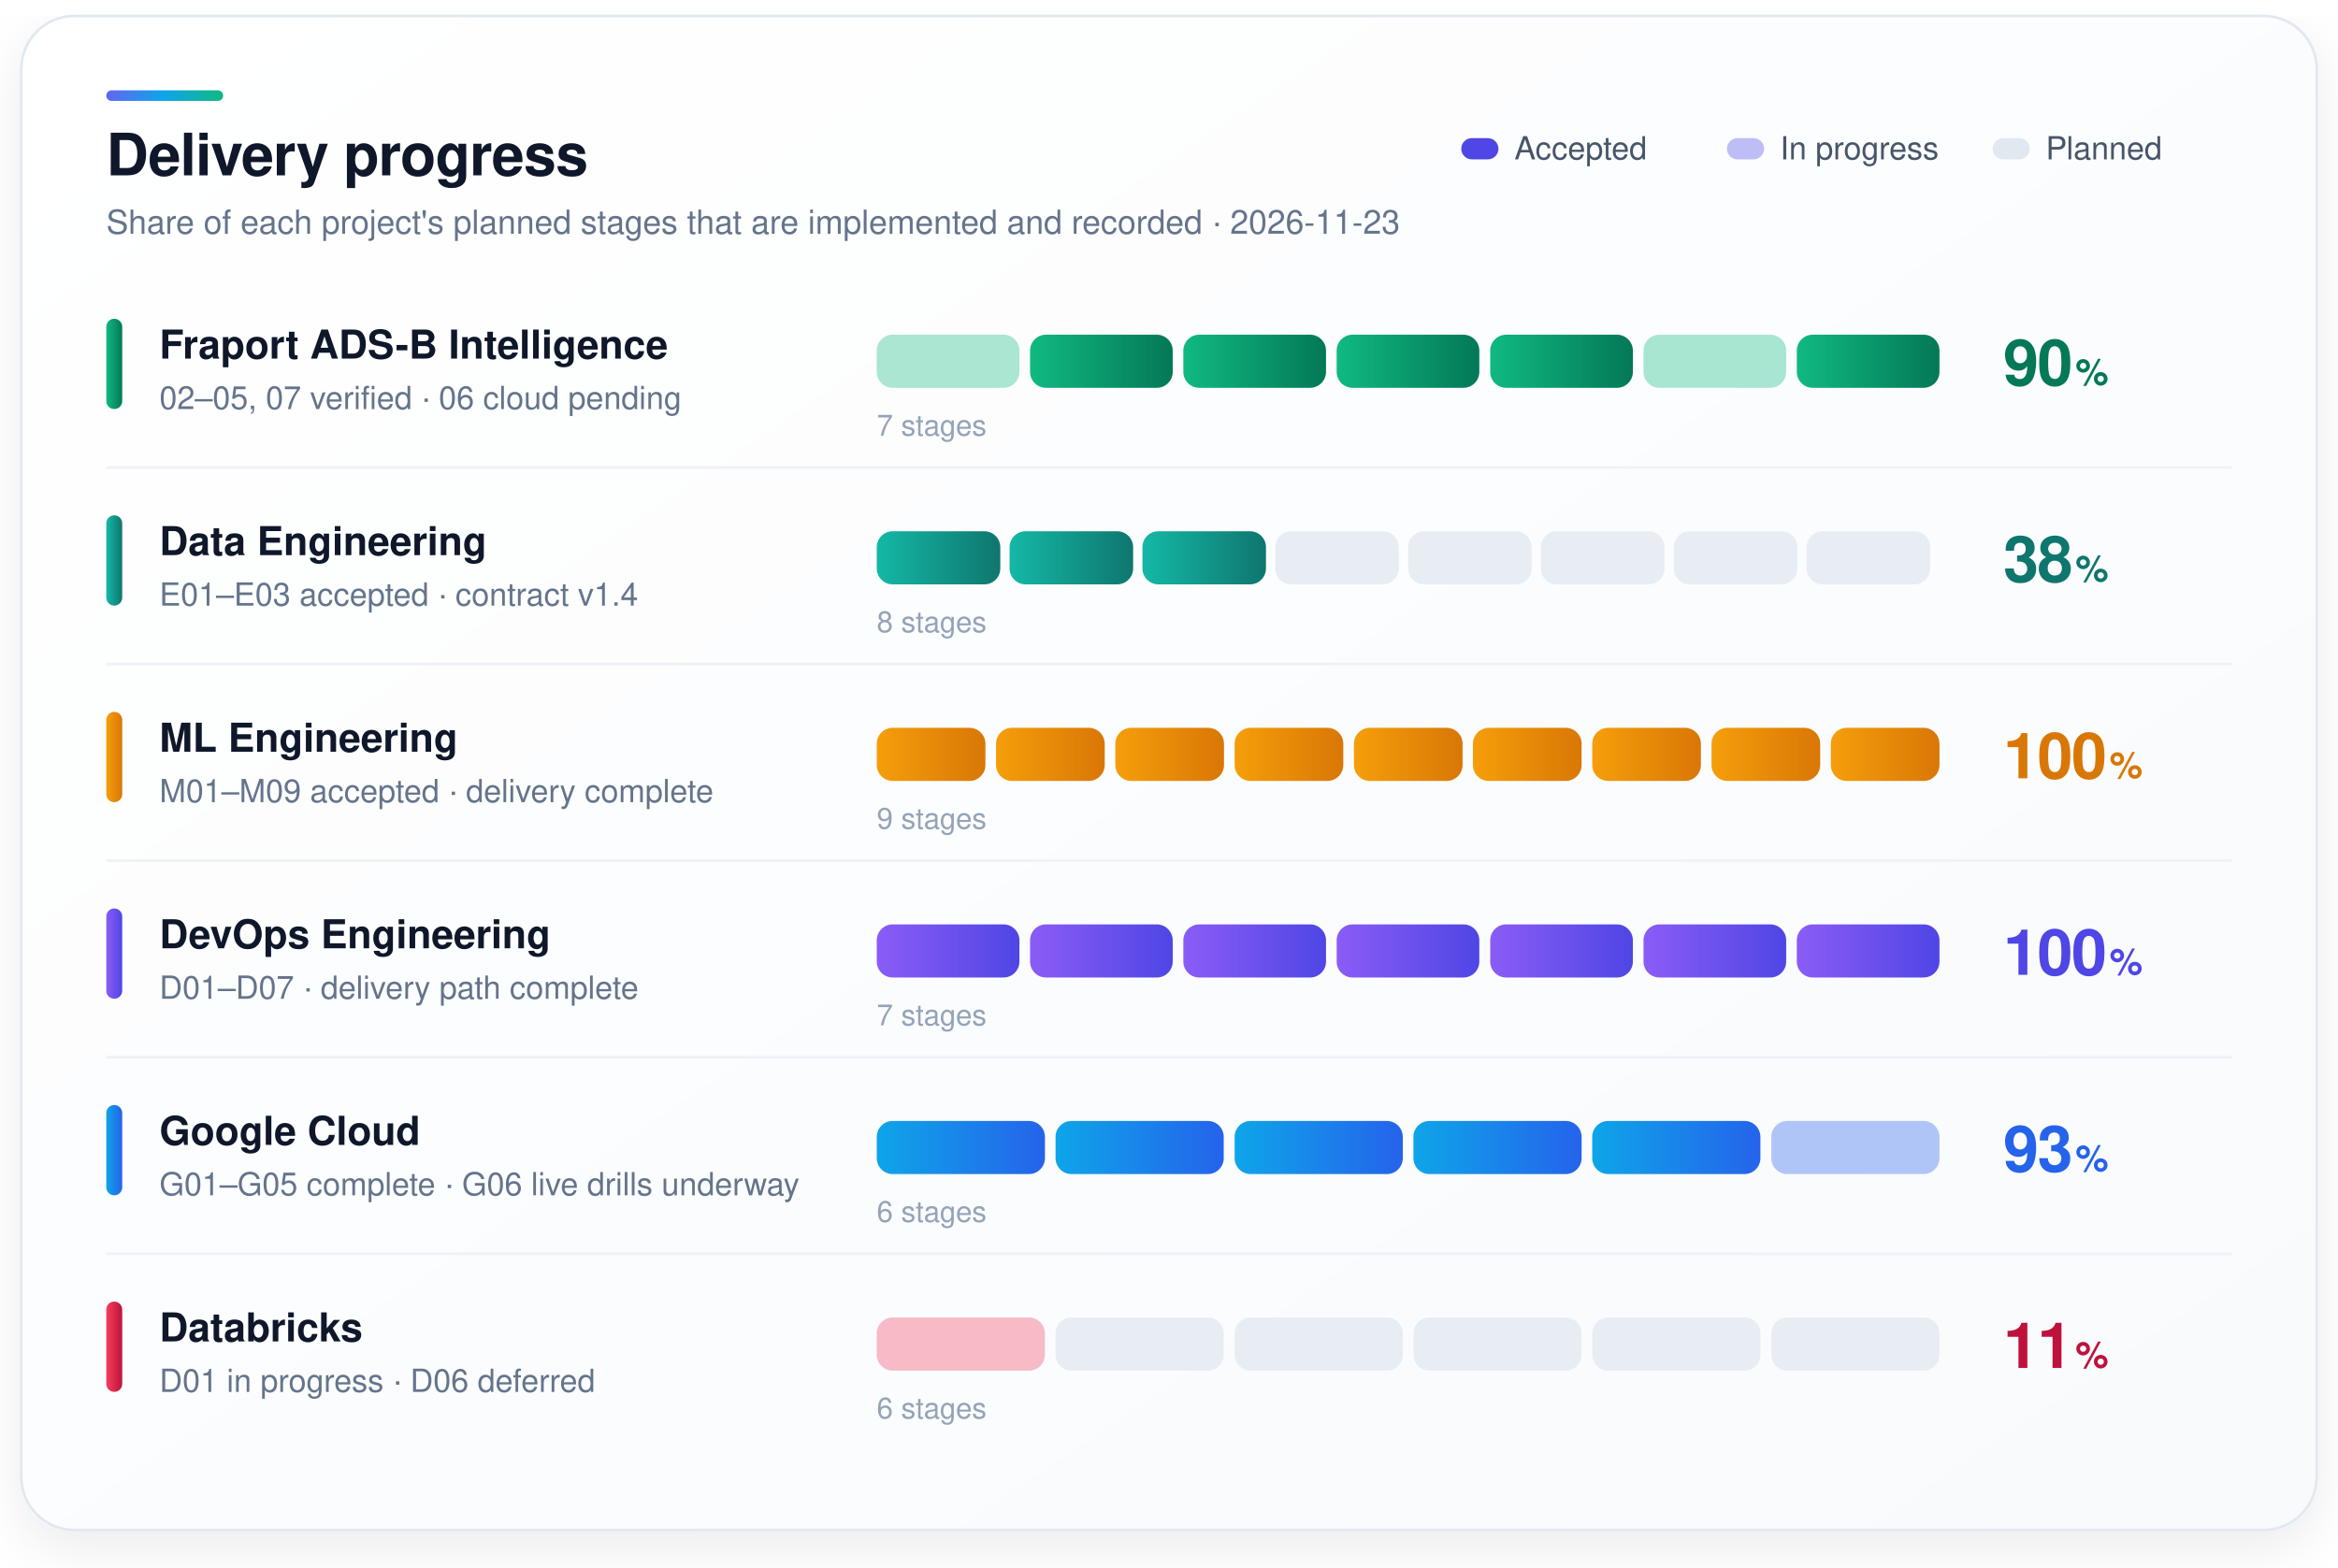
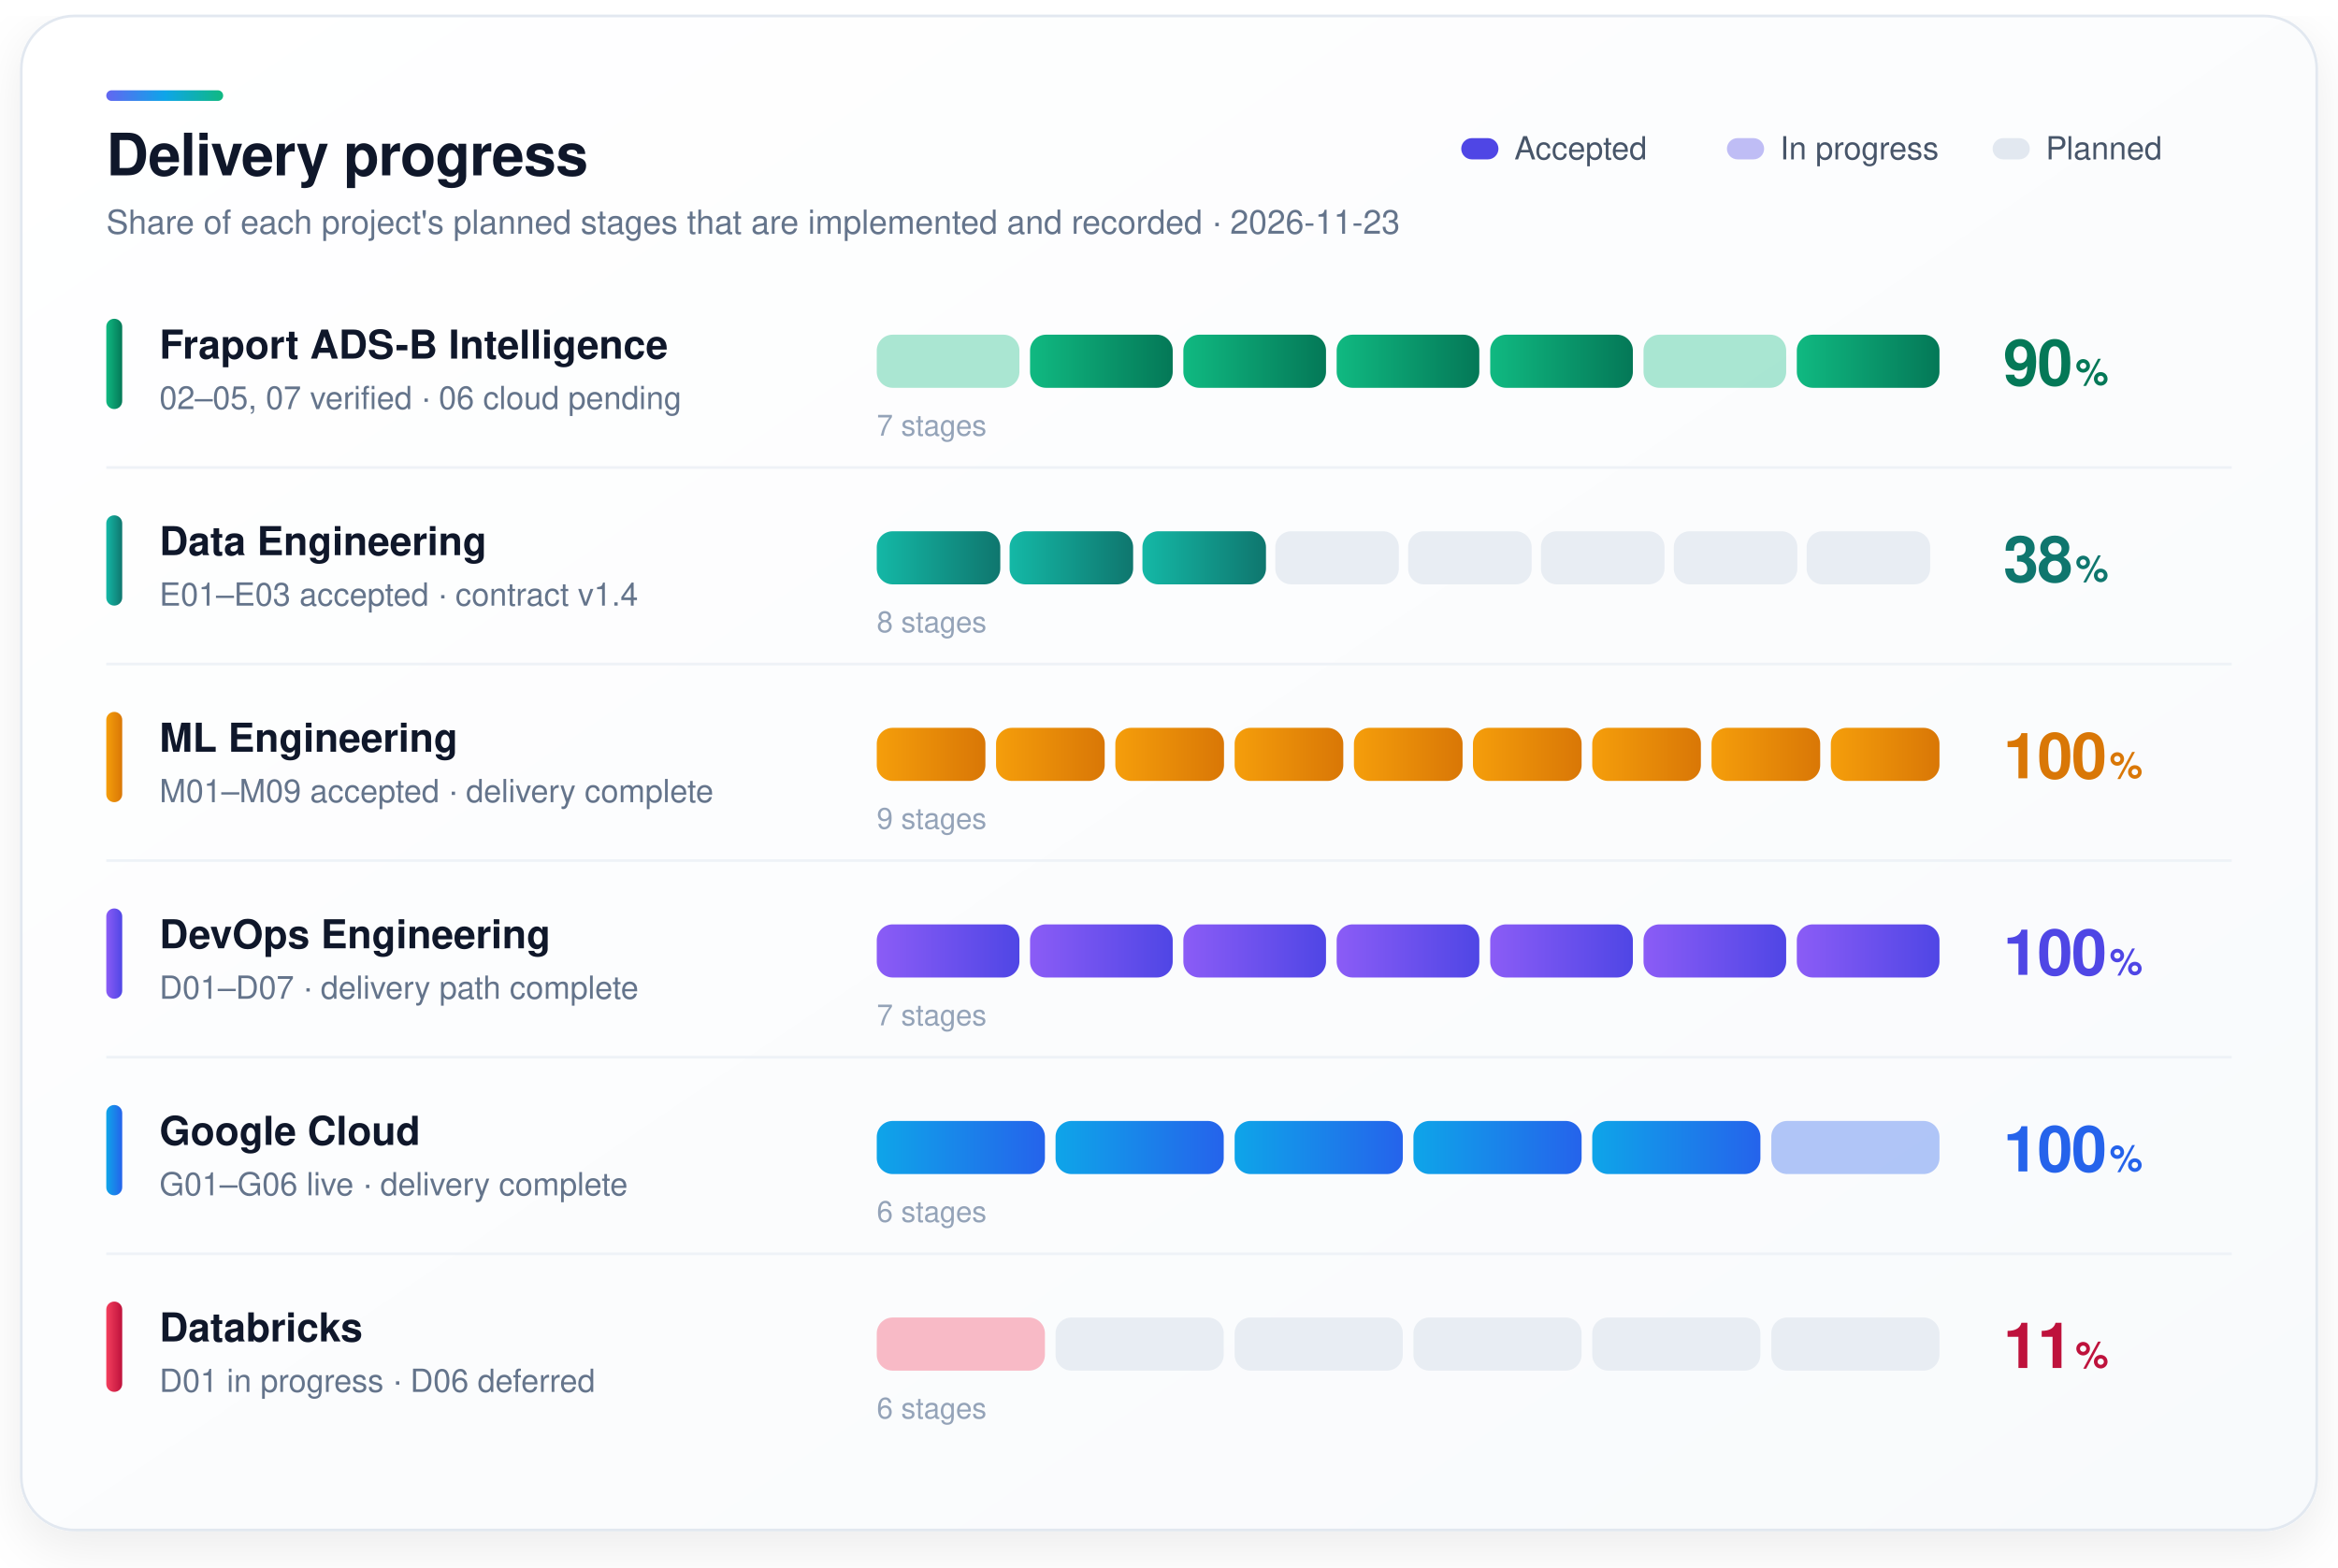
<svg xmlns="http://www.w3.org/2000/svg" width="880" height="590" viewBox="0 0 880 590" font-family="Segoe UI, -apple-system, Helvetica, Arial, sans-serif">
  <defs>
    <linearGradient id="bg" x1="0" y1="0" x2="1" y2="1">
      <stop offset="0" stop-color="#ffffff" />
      <stop offset="1" stop-color="#f8fafc" />
    </linearGradient>
    <linearGradient id="hl" x1="0" x2="1">
      <stop offset="0" stop-color="#6366f1" />
      <stop offset="0.5" stop-color="#0ea5e9" />
      <stop offset="1" stop-color="#10b981" />
    </linearGradient>
    <filter id="sh" x="-5%" y="-5%" width="110%" height="115%">
      <feDropShadow dx="0" dy="6" stdDeviation="10" flood-color="#0f172a" flood-opacity="0.08" />
    </filter>
    <linearGradient id="g0" x1="0" x2="1">
      <stop offset="0" stop-color="#8b5cf6" />
      <stop offset="1" stop-color="#4f46e5" />
    </linearGradient>
    <linearGradient id="g1" x1="0" x2="1">
      <stop offset="0" stop-color="#0ea5e9" />
      <stop offset="1" stop-color="#2563eb" />
    </linearGradient>
    <linearGradient id="g2" x1="0" x2="1">
      <stop offset="0" stop-color="#10b981" />
      <stop offset="1" stop-color="#047857" />
    </linearGradient>
    <linearGradient id="g3" x1="0" x2="1">
      <stop offset="0" stop-color="#f59e0b" />
      <stop offset="1" stop-color="#d97706" />
    </linearGradient>
    <linearGradient id="g4" x1="0" x2="1">
      <stop offset="0" stop-color="#f43f5e" />
      <stop offset="1" stop-color="#be123c" />
    </linearGradient>
    <linearGradient id="g5" x1="0" x2="1">
      <stop offset="0" stop-color="#14b8a6" />
      <stop offset="1" stop-color="#0f766e" />
    </linearGradient>
  </defs>
  <rect x="8" y="6" width="864" height="570" rx="20" fill="url(#bg)" stroke="#e2e8f0" filter="url(#sh)" />
  <rect x="40" y="34" width="44" height="4" rx="2" fill="url(#hl)" />
  <text x="40" y="66" fill="#0f172a" font-size="22" font-weight="700" letter-spacing="-0.3">Delivery progress</text>
  <text x="40" y="88" fill="#64748b" font-size="12.5">Share of each project's planned stages that are implemented and recorded · 2026-11-23</text>
  <rect x="550" y="52" width="14" height="8" rx="4" fill="#4f46e5" fill-opacity="1" />
  <text x="570" y="60" fill="#475569" font-size="12">Accepted</text>
  <rect x="650" y="52" width="14" height="8" rx="4" fill="#4f46e5" fill-opacity="0.35" />
  <text x="670" y="60" fill="#475569" font-size="12">In progress</text>
  <rect x="750" y="52" width="14" height="8" rx="4" fill="#e2e8f0" fill-opacity="1" />
  <text x="770" y="60" fill="#475569" font-size="12">Planned</text>
  <rect x="40" y="120" width="6" height="34" rx="3" fill="url(#g2)" />
  <text x="60" y="135" fill="#0f172a" font-size="15" font-weight="650">Fraport ADS-B Intelligence</text>
  <text x="60" y="154" fill="#64748b" font-size="12">02–05, 07 verified · 06 cloud pending</text>
  <rect x="330.0" y="126" width="53.7" height="20" rx="6" fill="#10b981" fill-opacity="0.35" />
  <rect x="387.7" y="126" width="53.7" height="20" rx="6" fill="url(#g2)" />
  <rect x="445.4" y="126" width="53.7" height="20" rx="6" fill="url(#g2)" />
  <rect x="503.1" y="126" width="53.7" height="20" rx="6" fill="url(#g2)" />
  <rect x="560.9" y="126" width="53.7" height="20" rx="6" fill="url(#g2)" />
  <rect x="618.6" y="126" width="53.7" height="20" rx="6" fill="#10b981" fill-opacity="0.35" />
  <rect x="676.3" y="126" width="53.7" height="20" rx="6" fill="url(#g2)" />
  <text x="754" y="145" fill="#047857" font-size="24" font-weight="700" letter-spacing="-0.5">90<tspan font-size="14" font-weight="600" dx="1">%</tspan>
  </text>
  <text x="330" y="164" fill="#94a3b8" font-size="11">7 stages</text>
  <line x1="40" x2="840" y1="176" y2="176" stroke="#eef2f7" />
  <rect x="40" y="194" width="6" height="34" rx="3" fill="url(#g5)" />
  <text x="60" y="209" fill="#0f172a" font-size="15" font-weight="650">Data Engineering</text>
  <text x="60" y="228" fill="#64748b" font-size="12">E01–E03 accepted · contract v1.4</text>
  <rect x="330.0" y="200" width="46.5" height="20" rx="6" fill="url(#g5)" />
  <rect x="380.0" y="200" width="46.5" height="20" rx="6" fill="url(#g5)" />
  <rect x="430.0" y="200" width="46.5" height="20" rx="6" fill="url(#g5)" />
  <rect x="480.0" y="200" width="46.5" height="20" rx="6" fill="#e8edf3" />
  <rect x="530.0" y="200" width="46.5" height="20" rx="6" fill="#e8edf3" />
  <rect x="580.0" y="200" width="46.5" height="20" rx="6" fill="#e8edf3" />
  <rect x="630.0" y="200" width="46.5" height="20" rx="6" fill="#e8edf3" />
  <rect x="680.0" y="200" width="46.5" height="20" rx="6" fill="#e8edf3" />
  <text x="754" y="219" fill="#0f766e" font-size="24" font-weight="700" letter-spacing="-0.5">38<tspan font-size="14" font-weight="600" dx="1">%</tspan>
  </text>
  <text x="330" y="238" fill="#94a3b8" font-size="11">8 stages</text>
  <line x1="40" x2="840" y1="250" y2="250" stroke="#eef2f7" />
  <rect x="40" y="268" width="6" height="34" rx="3" fill="url(#g3)" />
  <text x="60" y="283" fill="#0f172a" font-size="15" font-weight="650">ML Engineering</text>
  <text x="60" y="302" fill="#64748b" font-size="12">M01–M09 accepted · delivery complete</text>
  <rect x="330.0" y="274" width="40.9" height="20" rx="6" fill="url(#g3)" />
  <rect x="374.9" y="274" width="40.9" height="20" rx="6" fill="url(#g3)" />
  <rect x="419.8" y="274" width="40.9" height="20" rx="6" fill="url(#g3)" />
  <rect x="464.7" y="274" width="40.9" height="20" rx="6" fill="url(#g3)" />
  <rect x="509.6" y="274" width="40.9" height="20" rx="6" fill="url(#g3)" />
  <rect x="554.4" y="274" width="40.9" height="20" rx="6" fill="url(#g3)" />
  <rect x="599.3" y="274" width="40.9" height="20" rx="6" fill="url(#g3)" />
  <rect x="644.2" y="274" width="40.9" height="20" rx="6" fill="url(#g3)" />
  <rect x="689.1" y="274" width="40.9" height="20" rx="6" fill="url(#g3)" />
  <text x="754" y="293" fill="#d97706" font-size="24" font-weight="700" letter-spacing="-0.5">100<tspan font-size="14" font-weight="600" dx="1">%</tspan>
  </text>
  <text x="330" y="312" fill="#94a3b8" font-size="11">9 stages</text>
  <line x1="40" x2="840" y1="324" y2="324" stroke="#eef2f7" />
  <rect x="40" y="342" width="6" height="34" rx="3" fill="url(#g0)" />
  <text x="60" y="357" fill="#0f172a" font-size="15" font-weight="650">DevOps Engineering</text>
  <text x="60" y="376" fill="#64748b" font-size="12">D01–D07 · delivery path complete</text>
  <rect x="330.0" y="348" width="53.7" height="20" rx="6" fill="url(#g0)" />
  <rect x="387.7" y="348" width="53.7" height="20" rx="6" fill="url(#g0)" />
  <rect x="445.4" y="348" width="53.7" height="20" rx="6" fill="url(#g0)" />
  <rect x="503.1" y="348" width="53.7" height="20" rx="6" fill="url(#g0)" />
  <rect x="560.9" y="348" width="53.7" height="20" rx="6" fill="url(#g0)" />
  <rect x="618.6" y="348" width="53.7" height="20" rx="6" fill="url(#g0)" />
  <rect x="676.3" y="348" width="53.7" height="20" rx="6" fill="url(#g0)" />
  <text x="754" y="367" fill="#4f46e5" font-size="24" font-weight="700" letter-spacing="-0.5">100<tspan font-size="14" font-weight="600" dx="1">%</tspan>
  </text>
  <text x="330" y="386" fill="#94a3b8" font-size="11">7 stages</text>
  <line x1="40" x2="840" y1="398" y2="398" stroke="#eef2f7" />
  <rect x="40" y="416" width="6" height="34" rx="3" fill="url(#g1)" />
  <text x="60" y="431" fill="#0f172a" font-size="15" font-weight="650">Google Cloud</text>
-   <text x="60" y="450" fill="#64748b" font-size="12">G01–G05 complete · G06 live drills underway</text>
+   <text x="60" y="450" fill="#64748b" font-size="12">G01–G06 live · delivery complete</text>
  <rect x="330.0" y="422" width="63.3" height="20" rx="6" fill="url(#g1)" />
  <rect x="397.3" y="422" width="63.3" height="20" rx="6" fill="url(#g1)" />
  <rect x="464.7" y="422" width="63.3" height="20" rx="6" fill="url(#g1)" />
  <rect x="532.0" y="422" width="63.3" height="20" rx="6" fill="url(#g1)" />
  <rect x="599.3" y="422" width="63.3" height="20" rx="6" fill="url(#g1)" />
  <rect x="666.7" y="422" width="63.3" height="20" rx="6" fill="#2563eb" fill-opacity="0.35" />
-   <text x="754" y="441" fill="#2563eb" font-size="24" font-weight="700" letter-spacing="-0.5">93<tspan font-size="14" font-weight="600" dx="1">%</tspan>
+   <text x="754" y="441" fill="#2563eb" font-size="24" font-weight="700" letter-spacing="-0.5">100<tspan font-size="14" font-weight="600" dx="1">%</tspan>
  </text>
  <text x="330" y="460" fill="#94a3b8" font-size="11">6 stages</text>
  <line x1="40" x2="840" y1="472" y2="472" stroke="#eef2f7" />
  <rect x="40" y="490" width="6" height="34" rx="3" fill="url(#g4)" />
  <text x="60" y="505" fill="#0f172a" font-size="15" font-weight="650">Databricks</text>
  <text x="60" y="524" fill="#64748b" font-size="12">D01 in progress · D06 deferred</text>
  <rect x="330.0" y="496" width="63.3" height="20" rx="6" fill="#f43f5e" fill-opacity="0.35" />
  <rect x="397.3" y="496" width="63.3" height="20" rx="6" fill="#e8edf3" />
  <rect x="464.7" y="496" width="63.3" height="20" rx="6" fill="#e8edf3" />
  <rect x="532.0" y="496" width="63.3" height="20" rx="6" fill="#e8edf3" />
  <rect x="599.3" y="496" width="63.3" height="20" rx="6" fill="#e8edf3" />
  <rect x="666.7" y="496" width="63.3" height="20" rx="6" fill="#e8edf3" />
  <text x="754" y="515" fill="#be123c" font-size="24" font-weight="700" letter-spacing="-0.5">11<tspan font-size="14" font-weight="600" dx="1">%</tspan>
  </text>
  <text x="330" y="534" fill="#94a3b8" font-size="11">6 stages</text>
</svg>
